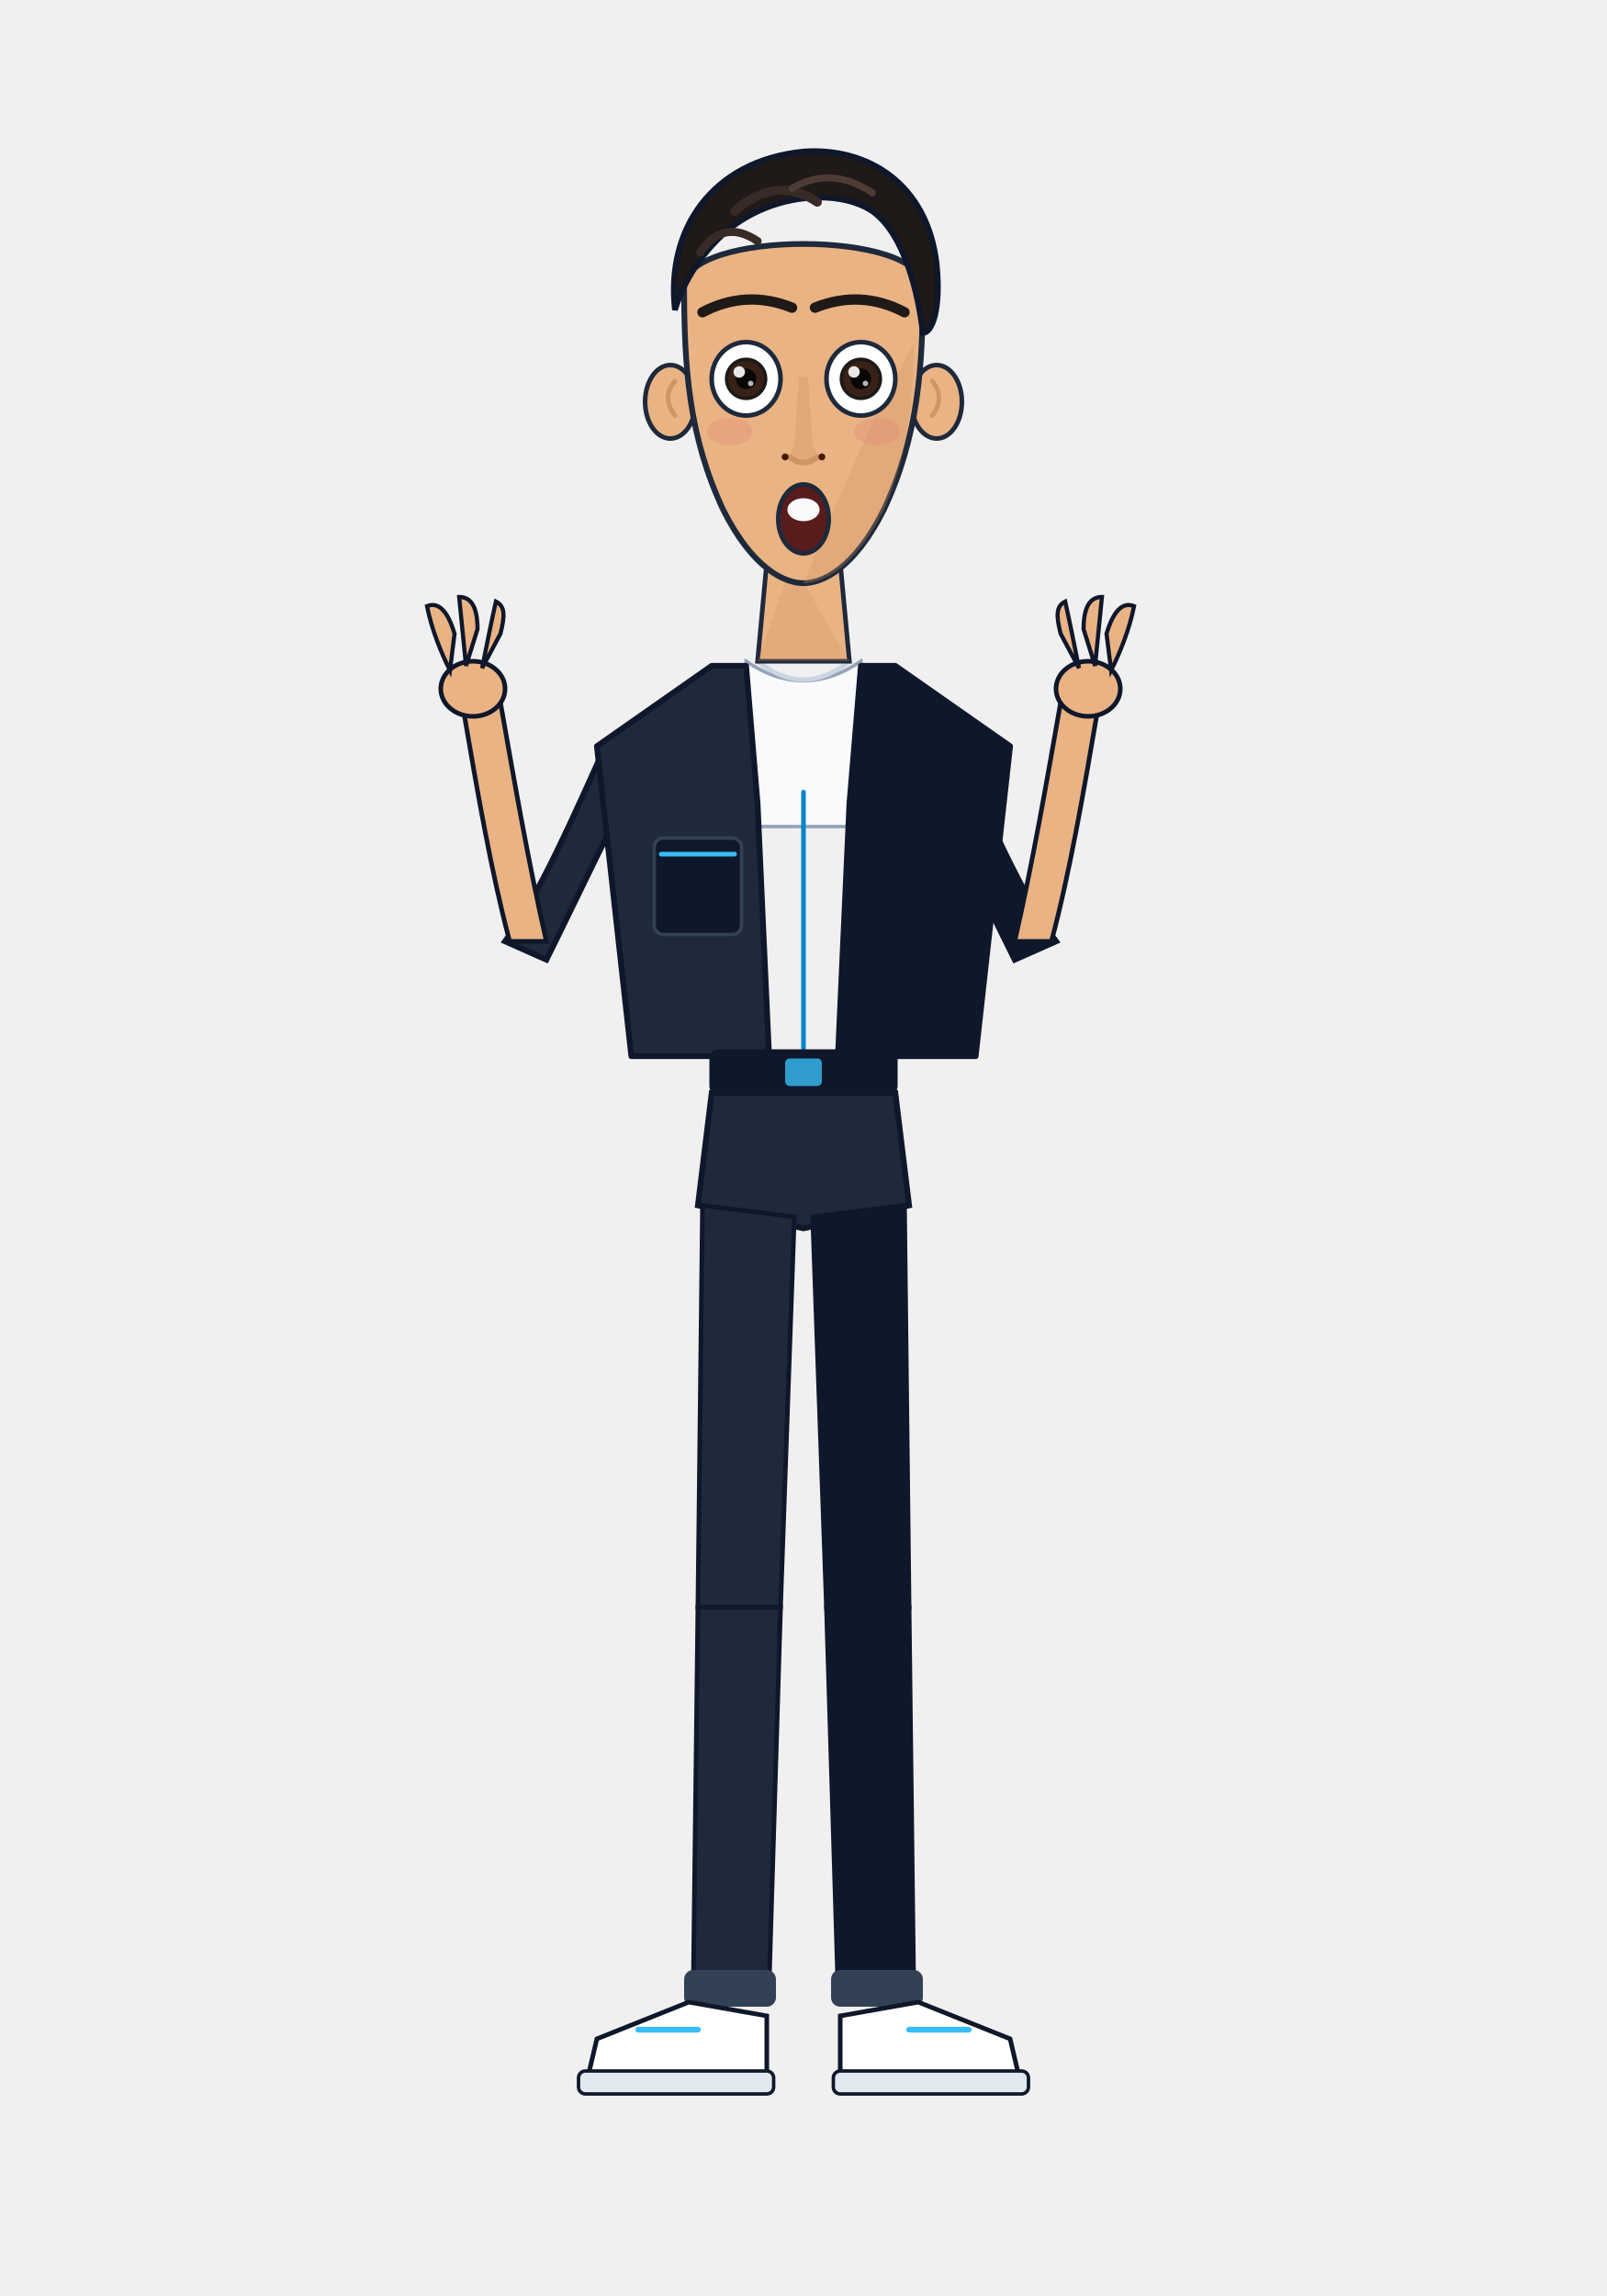
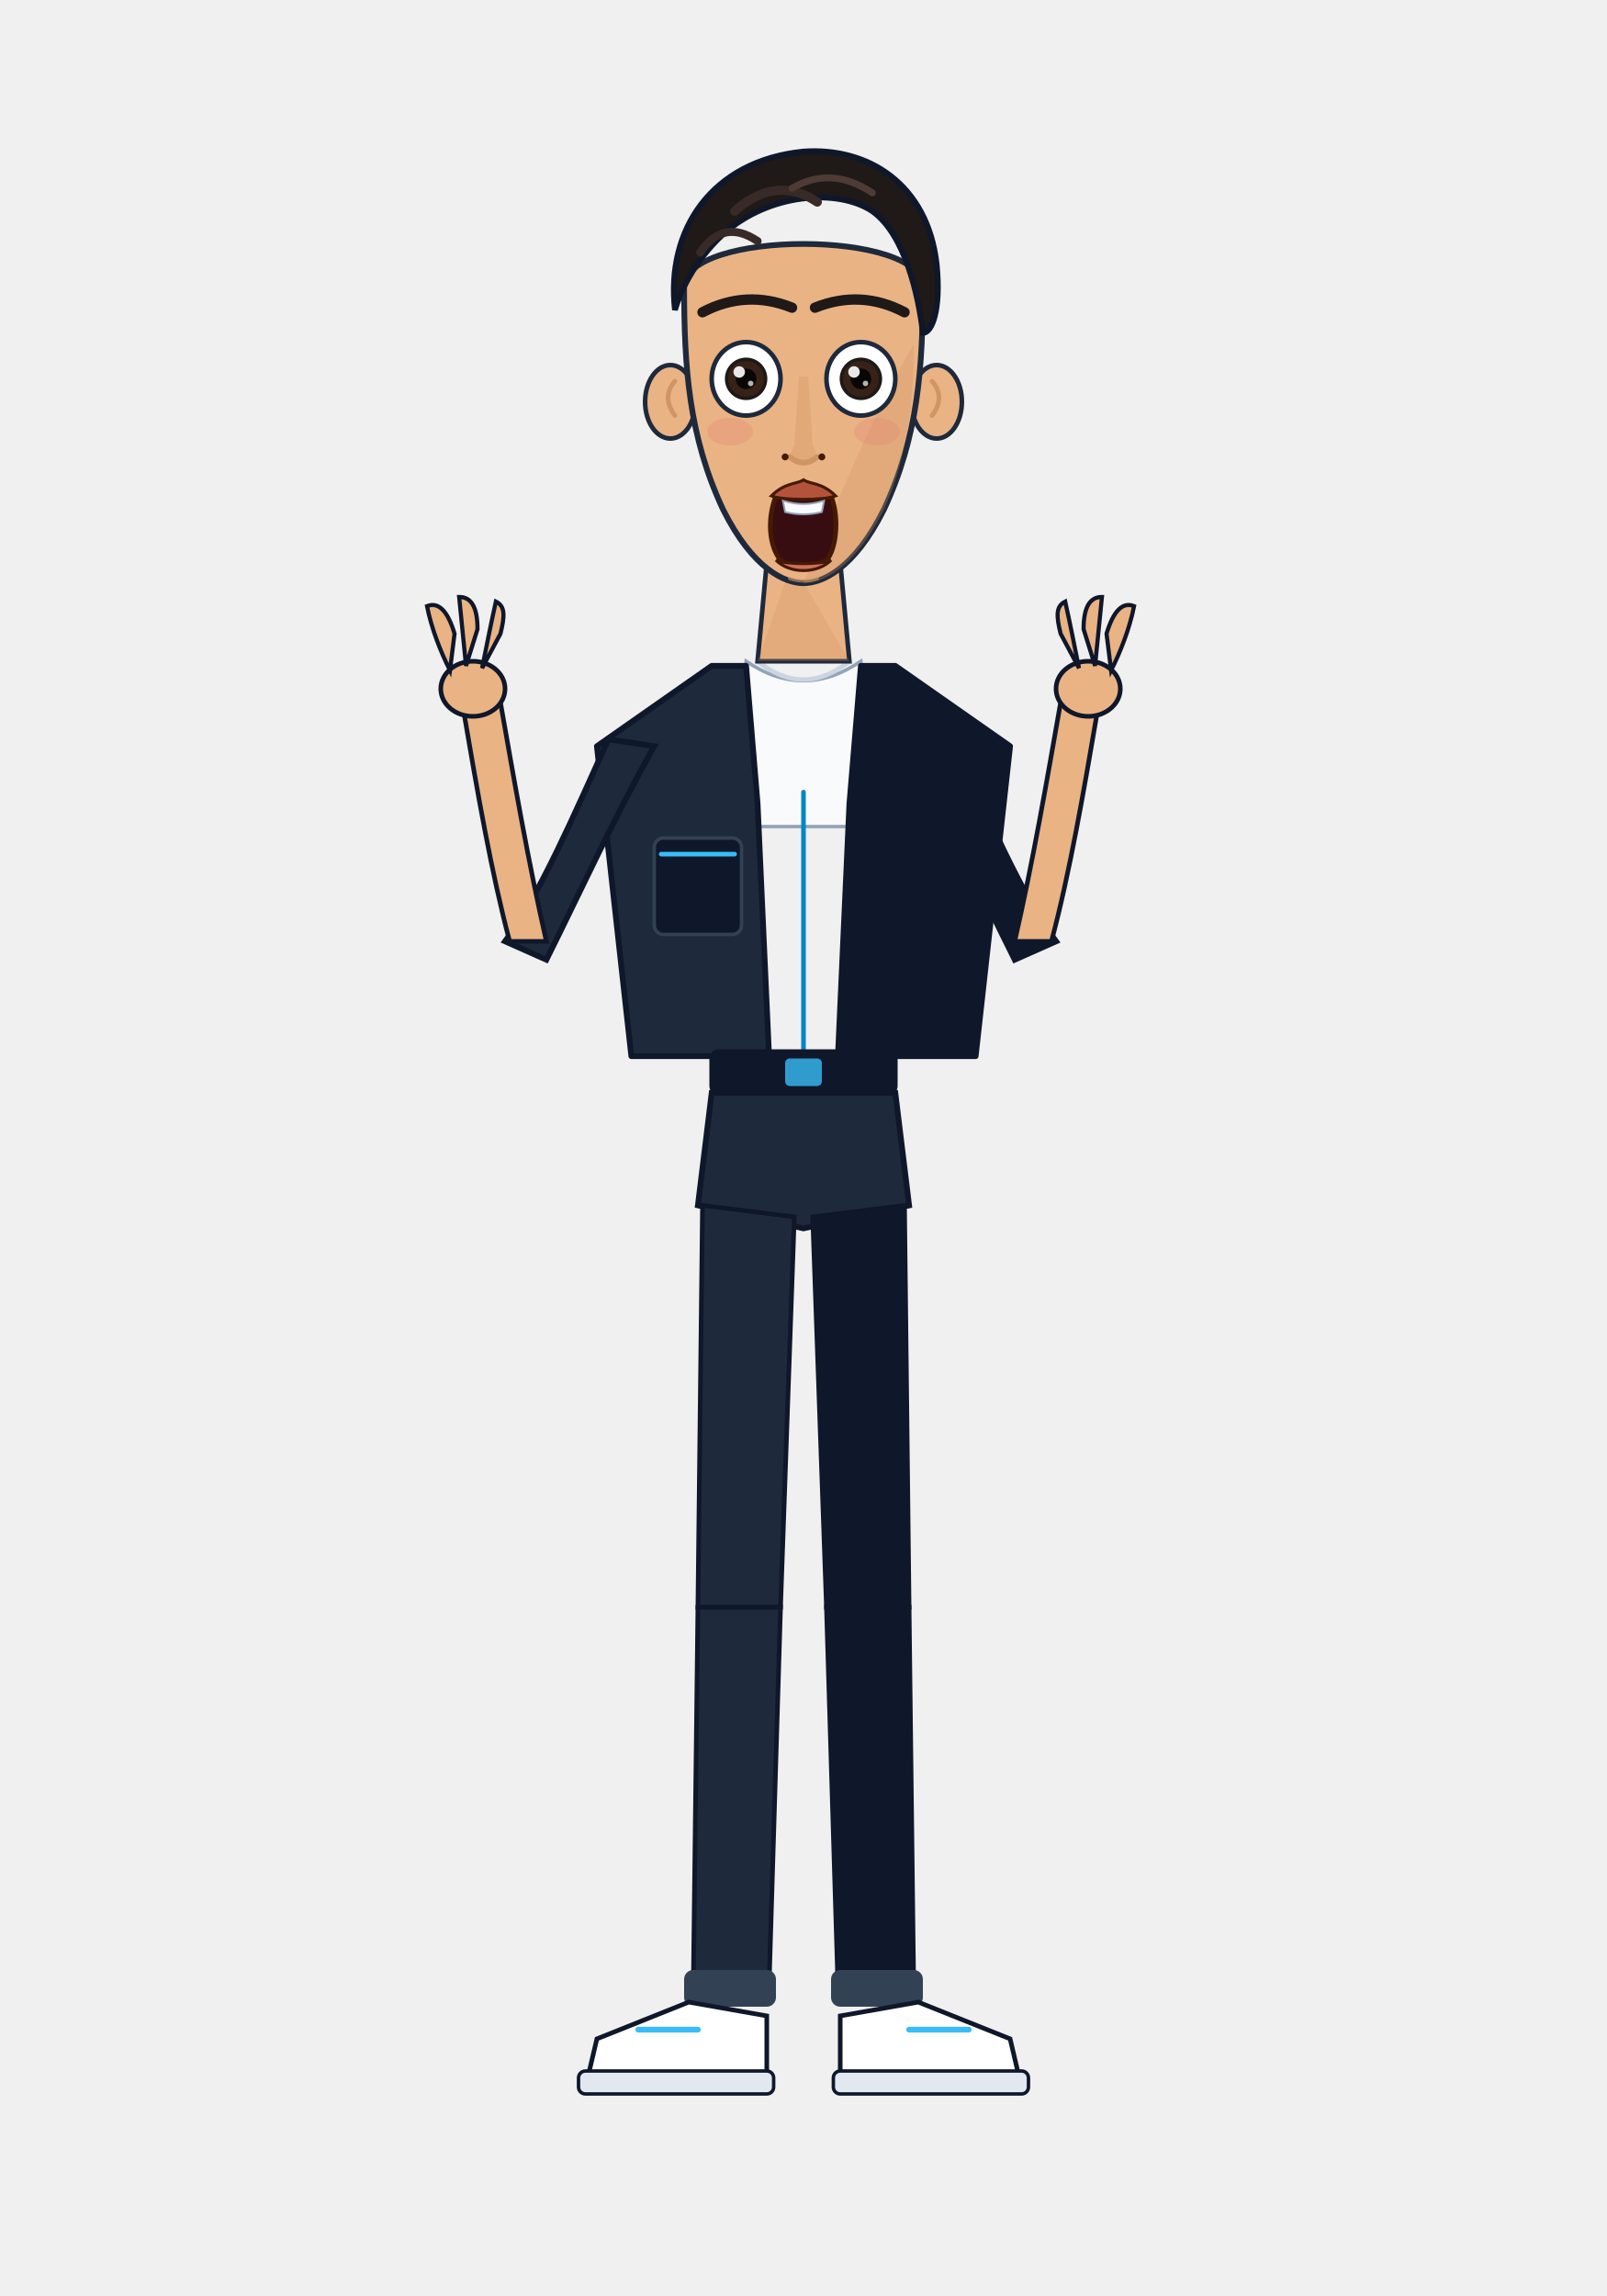
<svg xmlns="http://www.w3.org/2000/svg" viewBox="-100 50 700 1000" width="700" height="1000">
  <g id="modern_character_root">
    <path d="M 210 526 L 290 526 L 296 575 L 250 585 L 204 575 Z" fill="#1e293b" stroke="#0f172a" stroke-width="2.5" />
    <path d="M 206 575 L 246 580 L 240 750 L 204 750 Z" fill="#1e293b" stroke="#0f172a" stroke-width="2" />
    <path d="M 204 750 L 240 750 L 235 915 L 202 915 Z" fill="#1e293b" stroke="#0f172a" stroke-width="2" />
    <rect x="198" y="908" width="40" height="16" rx="4" fill="#334155" />
    <path d="M 254 580 L 294 575 L 296 750 L 260 750 Z" fill="#0f172a" stroke="#0f172a" stroke-width="2" />
    <path d="M 260 750 L 296 750 L 298 915 L 265 915 Z" fill="#0f172a" stroke="#0f172a" stroke-width="2" />
    <rect x="262" y="908" width="40" height="16" rx="4" fill="#334155" />
    <path d="M 156 955 L 234 955 L 234 928 L 200 922 L 160 938 Z" fill="#ffffff" stroke="#0f172a" stroke-width="2" />
    <rect x="152" y="952" width="85" height="10" rx="3" fill="#e2e8f0" stroke="#0f172a" stroke-width="1.5" />
    <line x1="178" y1="934" x2="204" y2="934" stroke="#38bdf8" stroke-width="2.5" stroke-linecap="round" />
    <path d="M 266 955 L 344 955 L 340 938 L 300 922 L 266 928 Z" fill="#ffffff" stroke="#0f172a" stroke-width="2" />
    <rect x="263" y="952" width="85" height="10" rx="3" fill="#e2e8f0" stroke="#0f172a" stroke-width="1.5" />
    <line x1="296" y1="934" x2="322" y2="934" stroke="#38bdf8" stroke-width="2.5" stroke-linecap="round" />
+     <path d="M 225 338 Q 250 355 275 338 L 285 410 L 215 410 Z" fill="#f8fafc" stroke="#94a3b8" stroke-width="1.5" />
+     <path d="M 230 338 Q 250 354 270 338" stroke="#cbd5e1" stroke-width="2" fill="none" />
+     <path d="M 210 340 L 160 375 L 175 510 L 235 510 L 230 400 L 225 340 Z" fill="#1e293b" stroke="#0f172a" stroke-width="2.5" stroke-linejoin="round" />
+     <path d="M 290 340 L 340 375 L 325 510 L 265 510 L 270 400 L 275 340 Z" fill="#0f172a" stroke="#0f172a" stroke-width="2.5" stroke-linejoin="round" />
+     <line x1="250" y1="395" x2="250" y2="510" stroke="#0284c7" stroke-width="2" stroke-linecap="round" />
+     <rect x="185" y="415" width="38" height="42" rx="4" fill="#0f172a" stroke="#334155" stroke-width="1.5" />
+     <line x1="188" y1="422" x2="220" y2="422" stroke="#38bdf8" stroke-width="2" stroke-linecap="round" />
+     <rect x="210" y="508" width="80" height="18" rx="3" fill="#0f172a" stroke="#0f172a" stroke-width="2" />
+     <rect x="242" y="511" width="16" height="12" rx="2" fill="#38bdf8" opacity="0.8" />
    <path d="M 165 372 C 150 405, 135 440, 120 460 L 138 468 C 152 440, 168 405, 185 375 Z" fill="#1e293b" stroke="#0f172a" stroke-width="2.5" />
    <path d="M 122 460 C 114 430, 108 395, 102 360 L 118 356 C 124 390, 130 425, 138 460 Z" fill="#eab383" stroke="#0f172a" stroke-width="2" />
    <ellipse cx="106" cy="350" rx="14" ry="12" fill="#eab383" stroke="#0f172a" stroke-width="2" />
    <path d="M 96 342 C 92 334, 88 324, 86 314 C 91 312, 95 316, 98 326 Z" fill="#eab383" stroke="#0f172a" stroke-width="1.8" />
    <path d="M 103 340 C 102 330, 101 320, 100 310 C 105 310, 108 314, 108 324 Z" fill="#eab383" stroke="#0f172a" stroke-width="1.8" />
    <path d="M 110 341 C 112 331, 114 321, 116 312 C 120 314, 120 318, 118 326 Z" fill="#eab383" stroke="#0f172a" stroke-width="1.8" />
    <path d="M 315 372 C 330 405, 345 440, 360 460 L 342 468 C 328 440, 312 405, 295 375 Z" fill="#0f172a" stroke="#0f172a" stroke-width="2.5" />
    <path d="M 358 460 C 366 430, 372 395, 378 360 L 362 356 C 356 390, 350 425, 342 460 Z" fill="#eab383" stroke="#0f172a" stroke-width="2" />
    <ellipse cx="374" cy="350" rx="14" ry="12" fill="#eab383" stroke="#0f172a" stroke-width="2" />
    <path d="M 384 342 C 388 334, 392 324, 394 314 C 389 312, 385 316, 382 326 Z" fill="#eab383" stroke="#0f172a" stroke-width="1.8" />
    <path d="M 377 340 C 378 330, 379 320, 380 310 C 375 310, 372 314, 372 324 Z" fill="#eab383" stroke="#0f172a" stroke-width="1.8" />
    <path d="M 370 341 C 368 331, 366 321, 364 312 C 360 314, 360 318, 362 326 Z" fill="#eab383" stroke="#0f172a" stroke-width="1.8" />
-     <path d="M 225 338 Q 250 355 275 338 L 285 410 L 215 410 Z" fill="#f8fafc" stroke="#94a3b8" stroke-width="1.5" />
-     <path d="M 230 338 Q 250 354 270 338" stroke="#cbd5e1" stroke-width="2" fill="none" />
-     <path d="M 210 340 L 160 375 L 175 510 L 235 510 L 230 400 L 225 340 Z" fill="#1e293b" stroke="#0f172a" stroke-width="2.5" stroke-linejoin="round" />
-     <path d="M 290 340 L 340 375 L 325 510 L 265 510 L 270 400 L 275 340 Z" fill="#0f172a" stroke="#0f172a" stroke-width="2.5" stroke-linejoin="round" />
-     <line x1="250" y1="395" x2="250" y2="510" stroke="#0284c7" stroke-width="2" stroke-linecap="round" />
-     <rect x="185" y="415" width="38" height="42" rx="4" fill="#0f172a" stroke="#334155" stroke-width="1.5" />
-     <line x1="188" y1="422" x2="220" y2="422" stroke="#38bdf8" stroke-width="2" stroke-linecap="round" />
-     <rect x="210" y="508" width="80" height="18" rx="3" fill="#0f172a" stroke="#0f172a" stroke-width="2" />
-     <rect x="242" y="511" width="16" height="12" rx="2" fill="#38bdf8" opacity="0.8" />
    <path d="M 234 295 L 230 338 L 270 338 L 266 295 Z" fill="#eab383" stroke="#1e293b" stroke-width="2" />
    <path d="M 245 295 L 230 338 L 270 338 Z" fill="#d09564" opacity="0.25" />
    <ellipse cx="192" cy="225" rx="11" ry="16" fill="#eab383" stroke="#1e293b" stroke-width="2" />
    <path d="M 194 216 Q 188 223 194 231" stroke="#d09564" stroke-width="2" fill="none" stroke-linecap="round" />
    <ellipse cx="308" cy="225" rx="11" ry="16" fill="#eab383" stroke="#1e293b" stroke-width="2" />
    <path d="M 306 216 Q 312 223 306 231" stroke="#d09564" stroke-width="2" fill="none" stroke-linecap="round" />
    <path d="M 198 175               C 198 150, 302 150, 302 175               C 302 210, 300 240, 285 272               C 272 298, 258 304, 250 304               C 242 304, 228 298, 215 272               C 200 240, 198 210, 198 175 Z" fill="#eab383" stroke="#1e293b" stroke-width="2.5" />
    <path d="M 250 304 C 258 304, 272 298, 285 272 C 295 250, 298 225, 298 200 C 280 230, 260 280, 250 304 Z" fill="#d09564" opacity="0.3" />
    <ellipse cx="218" cy="238" rx="10" ry="6" fill="#e28878" opacity="0.35" />
    <ellipse cx="282" cy="238" rx="10" ry="6" fill="#e28878" opacity="0.35" />
    <path d="M 194 185              C 190 150, 210 120, 250 116              C 278 114, 304 130, 308 165              C 310 185, 306 195, 302 195              C 300 178, 294 152, 280 142              C 265 132, 235 134, 215 152              C 202 164, 196 178, 194 185 Z" fill="#1f1917" stroke="#0f172a" stroke-width="2.5" />
    <path d="M 220 142 Q 238 126 256 138" stroke="#382a26" stroke-width="4" stroke-linecap="round" fill="none" />
    <path d="M 245 132 Q 262 122 280 134" stroke="#4e3b36" stroke-width="3" stroke-linecap="round" fill="none" />
    <path d="M 205 160 Q 215 145 230 155" stroke="#382a26" stroke-width="3.5" stroke-linecap="round" fill="none" />
    <path d="M 206 186 Q 225 176 245 184" stroke="#1f1917" stroke-width="4.5" stroke-linecap="round" fill="none" />
    <path d="M 255 184 Q 275 176 294 186" stroke="#1f1917" stroke-width="4.5" stroke-linecap="round" fill="none" />
    <ellipse cx="225" cy="215" rx="15" ry="16" fill="#ffffff" stroke="#1e293b" stroke-width="2" />
    <circle cx="225" cy="215" r="8.5" fill="#382218" stroke="#1c1917" stroke-width="1.5" />
    <circle cx="225" cy="215" r="4.5" fill="#090706" />
    <circle cx="222" cy="212" r="2.5" fill="#ffffff" opacity="0.9" />
    <circle cx="227" cy="217" r="1.2" fill="#ffffff" opacity="0.7" />
    <ellipse cx="275" cy="215" rx="15" ry="16" fill="#ffffff" stroke="#1e293b" stroke-width="2" />
    <circle cx="275" cy="215" r="8.5" fill="#382218" stroke="#1c1917" stroke-width="1.5" />
    <circle cx="275" cy="215" r="4.5" fill="#090706" />
    <circle cx="272" cy="212" r="2.5" fill="#ffffff" opacity="0.9" />
    <circle cx="277" cy="217" r="1.2" fill="#ffffff" opacity="0.7" />
    <path d="M 248 214 L 246 244 Q 242 250 250 252 Q 258 250 254 244 L 252 214" fill="#d09564" opacity="0.35" />
    <path d="M 244 249 Q 250 254 256 249" stroke="#d09564" stroke-width="2.5" stroke-linecap="round" fill="none" />
    <circle cx="242" cy="249" r="1.5" fill="#451a03" />
    <circle cx="258" cy="249" r="1.5" fill="#451a03" />
-     <ellipse cx="250" cy="276" rx="11" ry="15" fill="#581c1c" stroke="#1e293b" stroke-width="2" />
-     <ellipse cx="250" cy="272" rx="7" ry="5" fill="#f8fafc" />
+     <path d="M 238 266 C 244 260, 256 260, 262 266 C 266 276, 264 290, 260 294 C 252 298, 246 298, 240 294 C 235 288, 234 276, 238 266 Z" fill="#380d12" stroke="#451a03" stroke-width="2" />
+     <path d="M 241 268 Q 250 271 259 268 L 258 273 Q 250 275 242 273 Z" fill="#f8fafc" stroke="#94a3b8" stroke-width="0.8" />
+     <path d="M 236 266 C 242 260, 247 261, 250 259 C 253 261, 258 260, 264 266 C 259 268, 241 268, 236 266 Z" fill="#b4533c" stroke="#451a03" stroke-width="1.3" />
+     <path d="M 238 294 C 244 300, 256 300, 262 294 C 257 296, 243 296, 238 294 Z" fill="#cf705c" stroke="#451a03" stroke-width="1.3" />
+     <path d="M 244 302 Q 250 304 256 302" stroke="#d09564" stroke-width="1.5" fill="none" opacity="0.6" stroke-linecap="round" />
  </g>
</svg>
